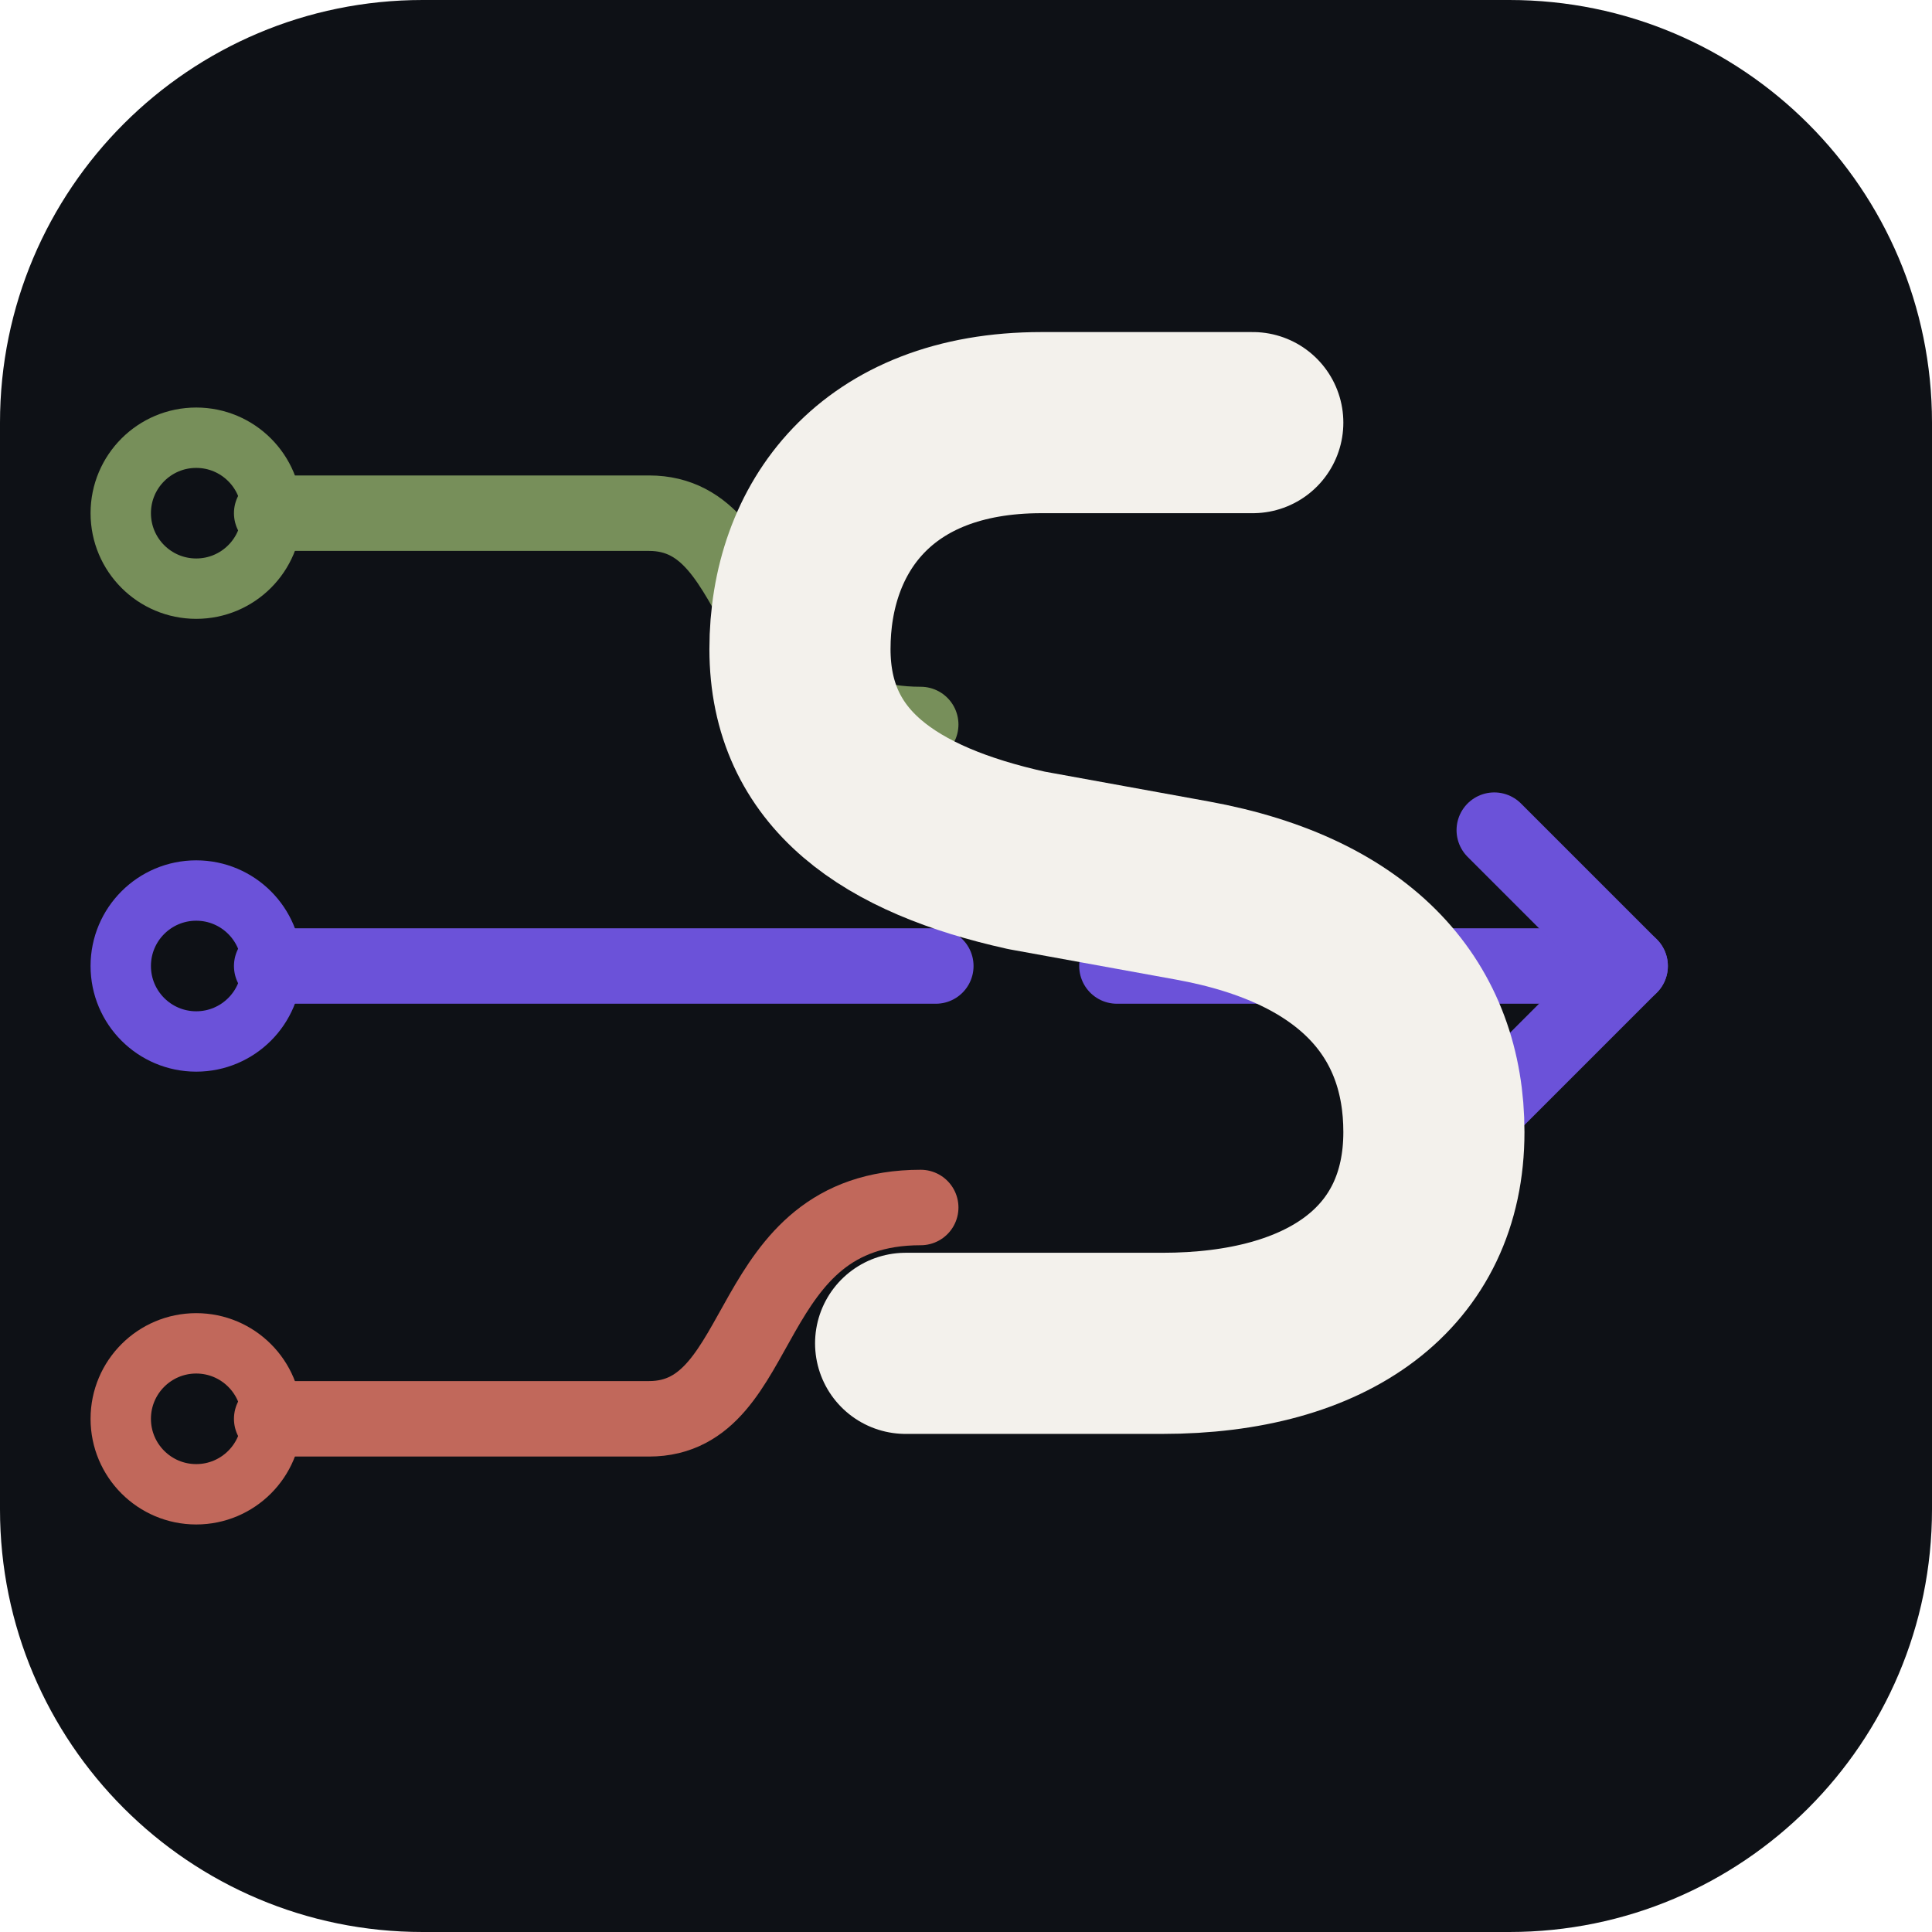
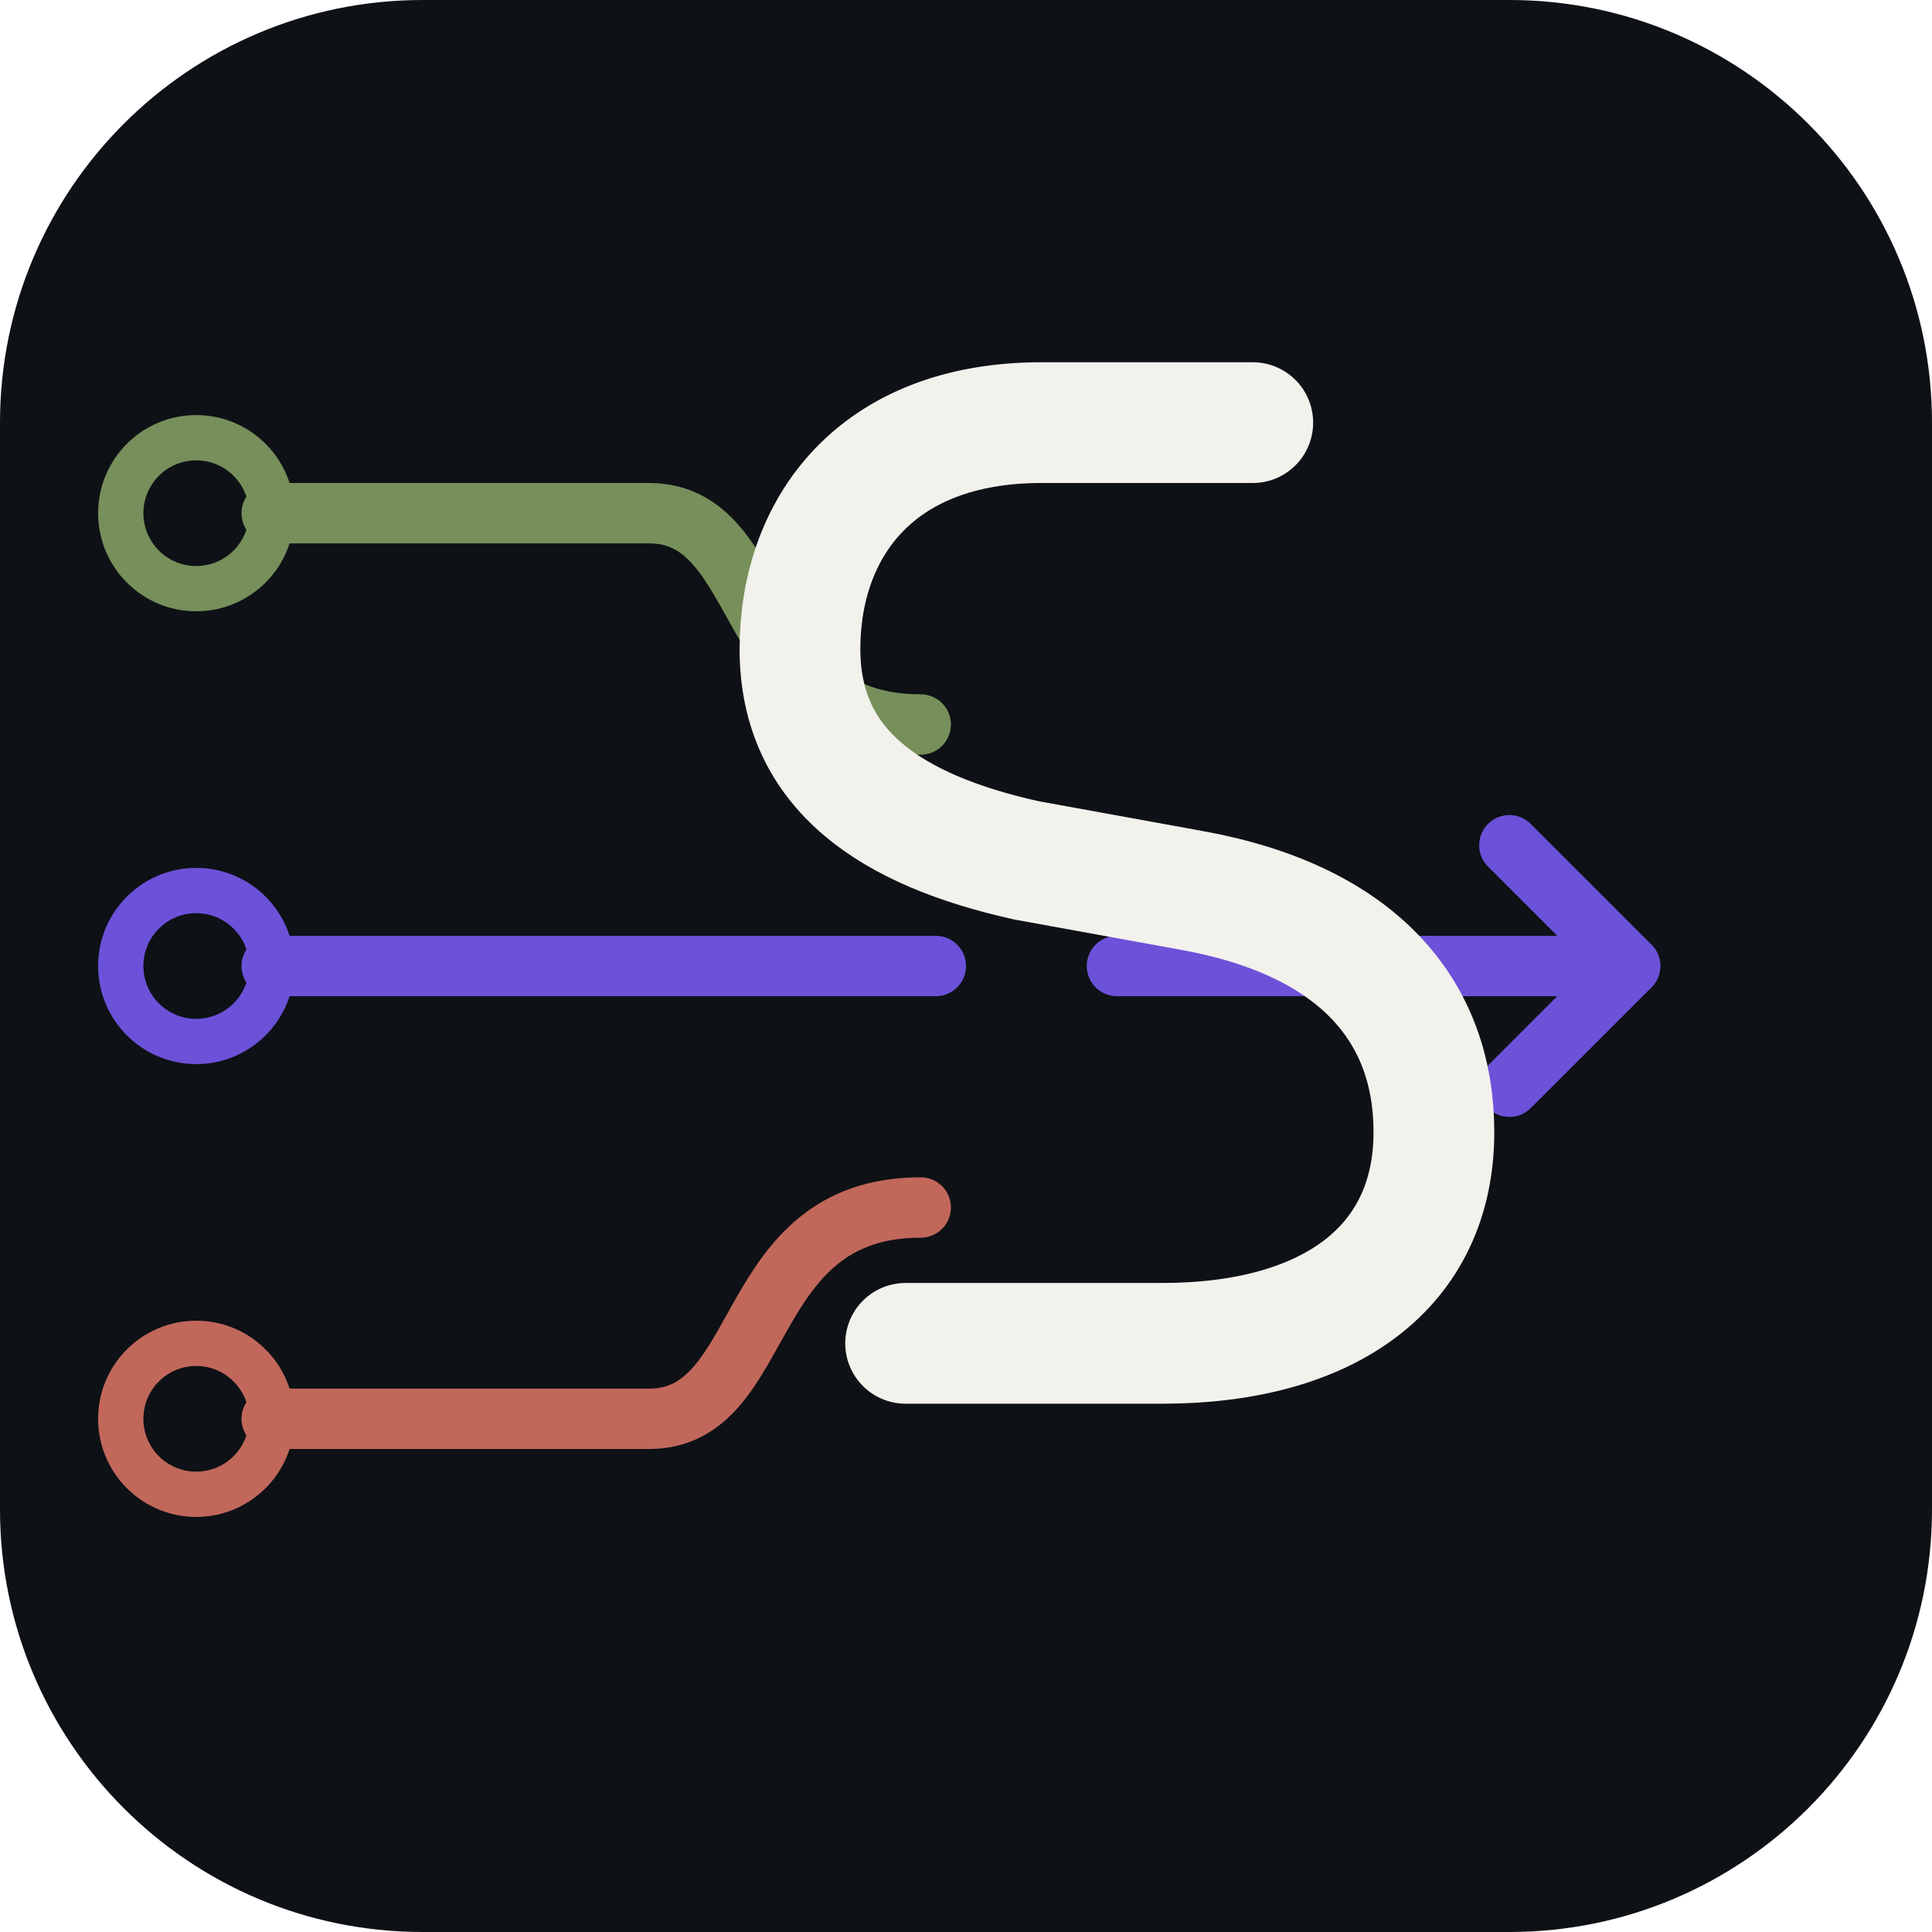
<svg xmlns="http://www.w3.org/2000/svg" viewBox="0 0 128 128">
  <rect width="128" height="128" rx="28" fill="#0E1116" />
  <g fill="none" stroke-linecap="round" stroke-linejoin="round">
-     <path d="M18 34 H43 C51 34 49 48 61 48" stroke="#778F5A" stroke-width="5" />
-     <path d="M18 64 H62" stroke="#6B52D9" stroke-width="5" />
-     <path d="M18 94 H43 C51 94 49 80 61 80" stroke="#C1685B" stroke-width="5" />
-     <circle cx="13" cy="34" r="5" stroke="#778F5A" stroke-width="4" />
-     <circle cx="13" cy="64" r="5" stroke="#6B52D9" stroke-width="4" />
-     <circle cx="13" cy="94" r="5" stroke="#C1685B" stroke-width="4" />
-     <path d="M74 64 H108" stroke="#6B52D9" stroke-width="5" />
-     <path d="M99 55 L108 64 L99 73" stroke="#6B52D9" stroke-width="5" />
-     <path d="M83 28 H69 C58 28 53 35 53 43 C53 51 59 55 68 57 L79 59 C90 61 95 67 95 75 C95 84 88 89 77 89 H60" stroke="#F3F1EC" stroke-width="12" />
+     <path d="M18 34 H43 C51 34 49 48 61 48" stroke="#778F5A" stroke-width="4" />
+     <path d="M18 64 H62" stroke="#6B52D9" stroke-width="4" />
+     <path d="M18 94 H43 C51 94 49 80 61 80" stroke="#C1685B" stroke-width="4" />
+     <circle cx="13" cy="34" r="5" stroke="#778F5A" stroke-width="3" />
+     <circle cx="13" cy="64" r="5" stroke="#6B52D9" stroke-width="3" />
+     <circle cx="13" cy="94" r="5" stroke="#C1685B" stroke-width="3" />
+     <path d="M74 64 H108" stroke="#6B52D9" stroke-width="4" />
+     <path d="M100 56 L108 64 L100 72" stroke="#6B52D9" stroke-width="4" />
+     <path d="M83 28 H69 C58 28 53 35 53 43 C53 51 59 55 68 57 L79 59 C90 61 95 67 95 75 C95 84 88 89 77 89 H60" stroke="#F3F1EC" stroke-width="8" />
  </g>
</svg>
